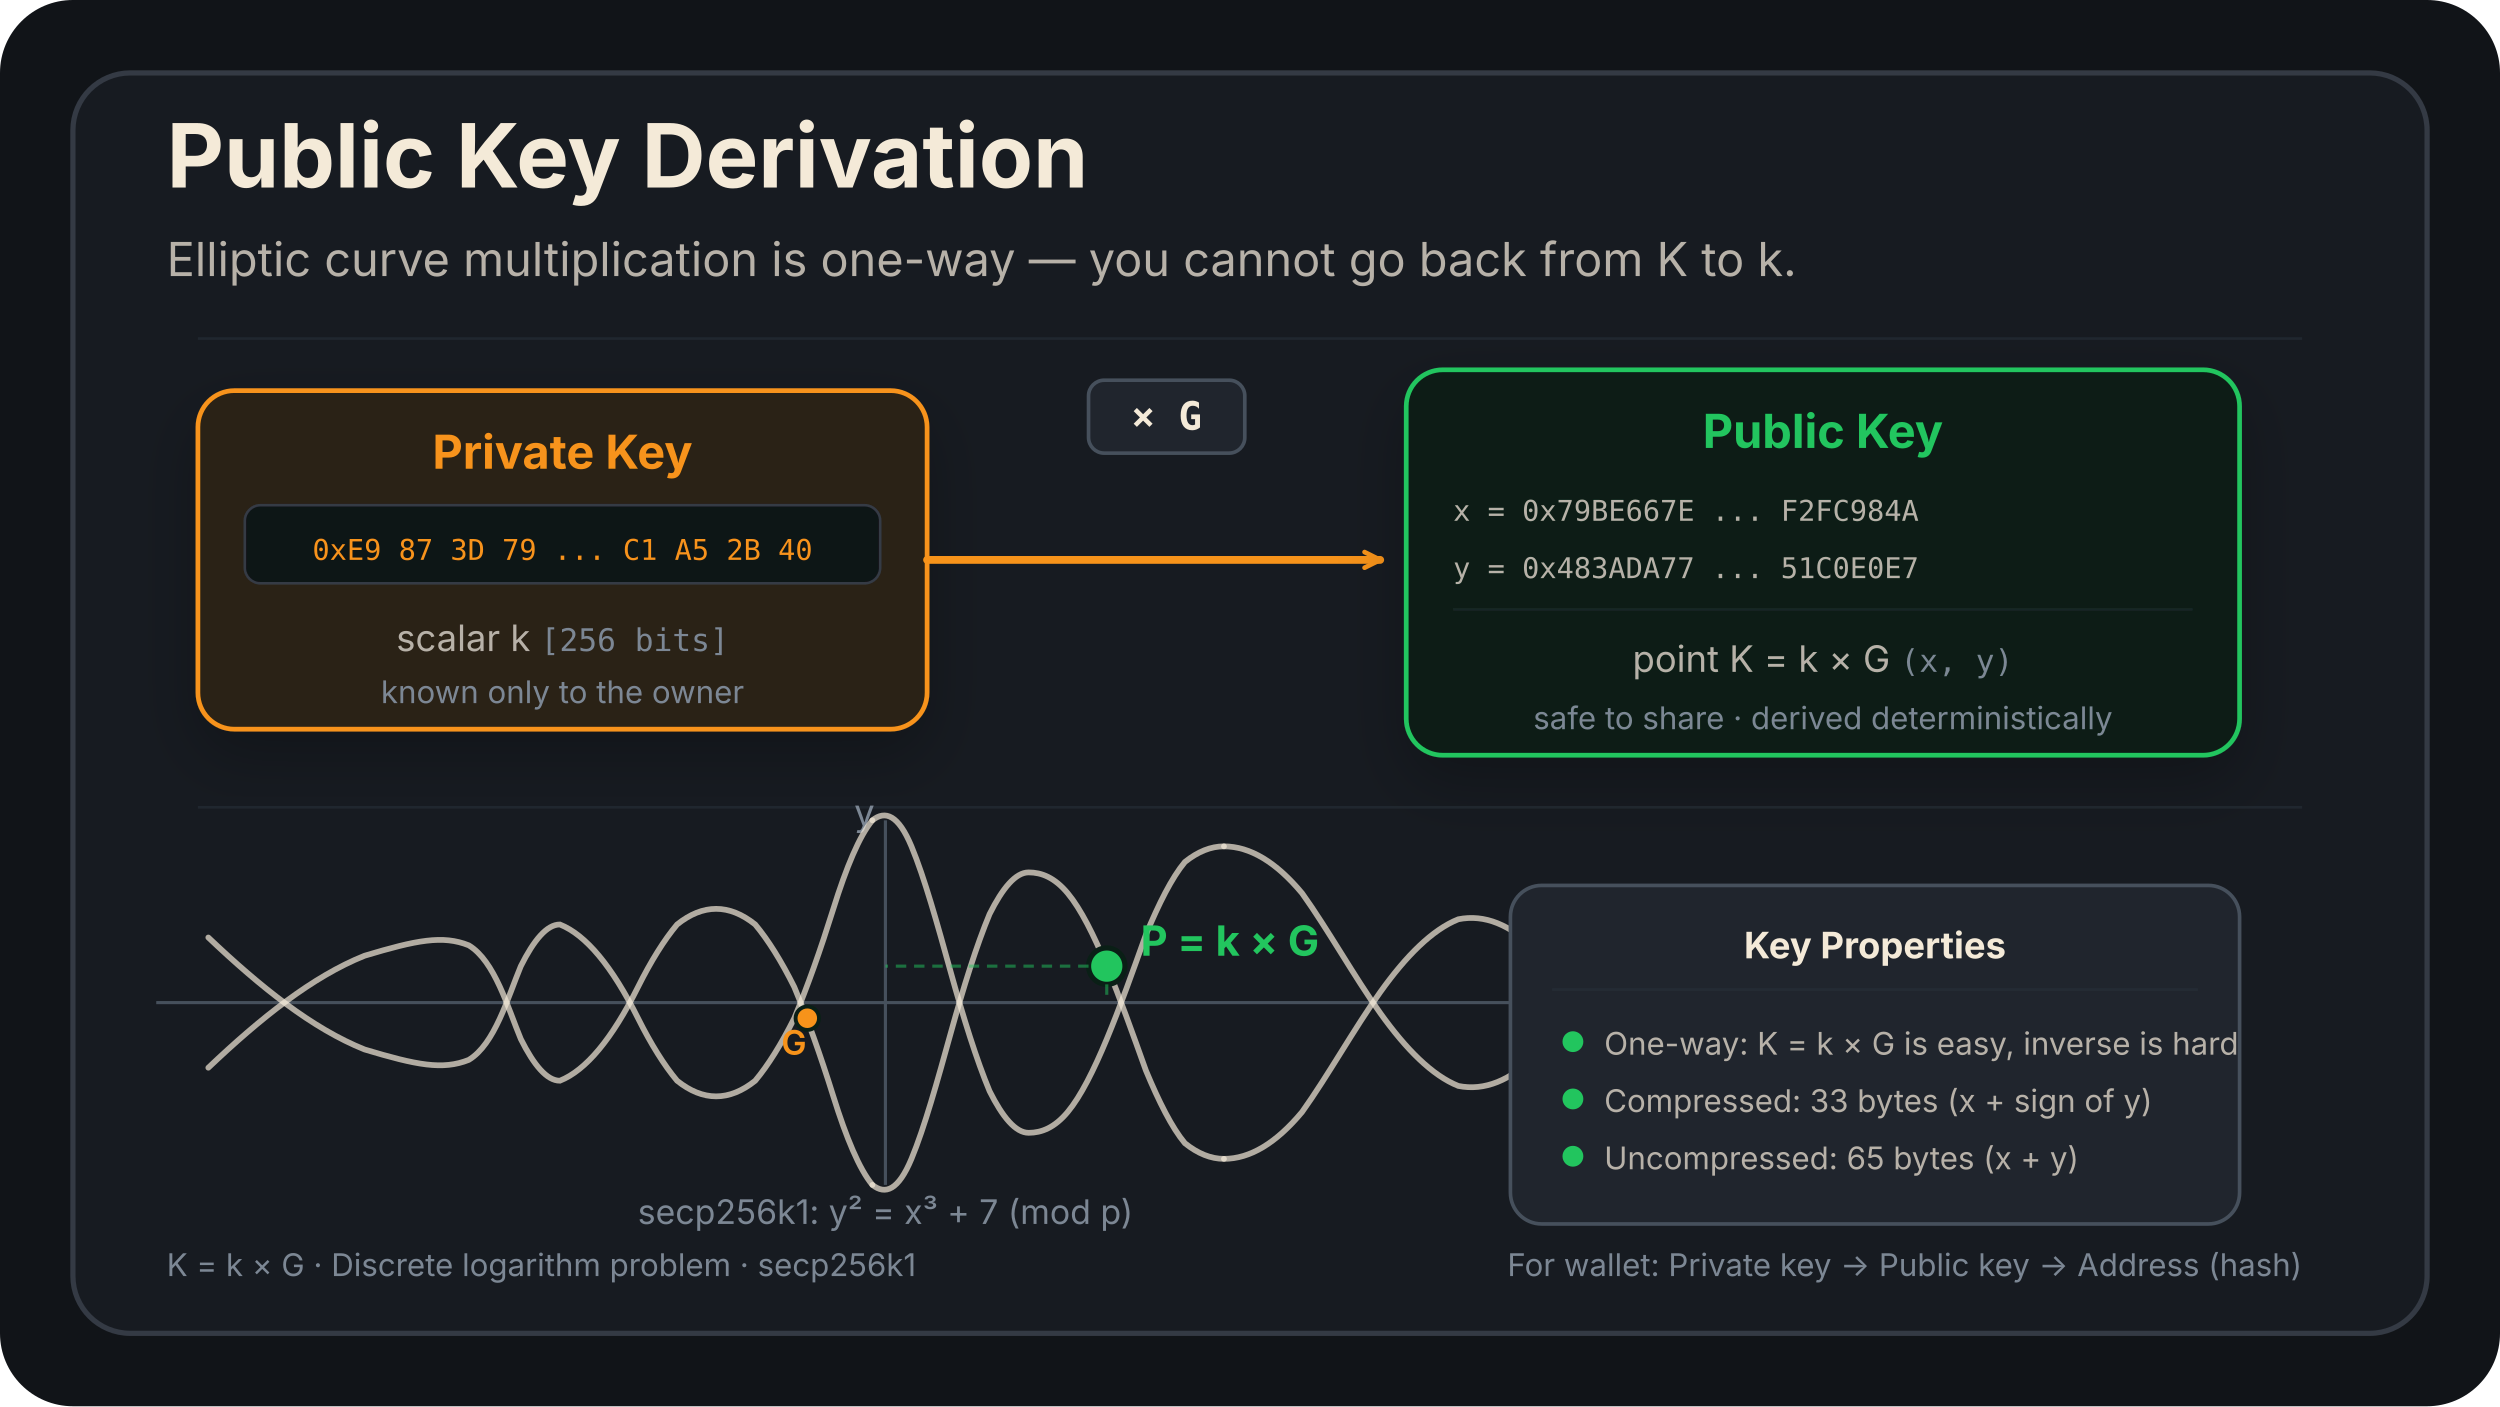
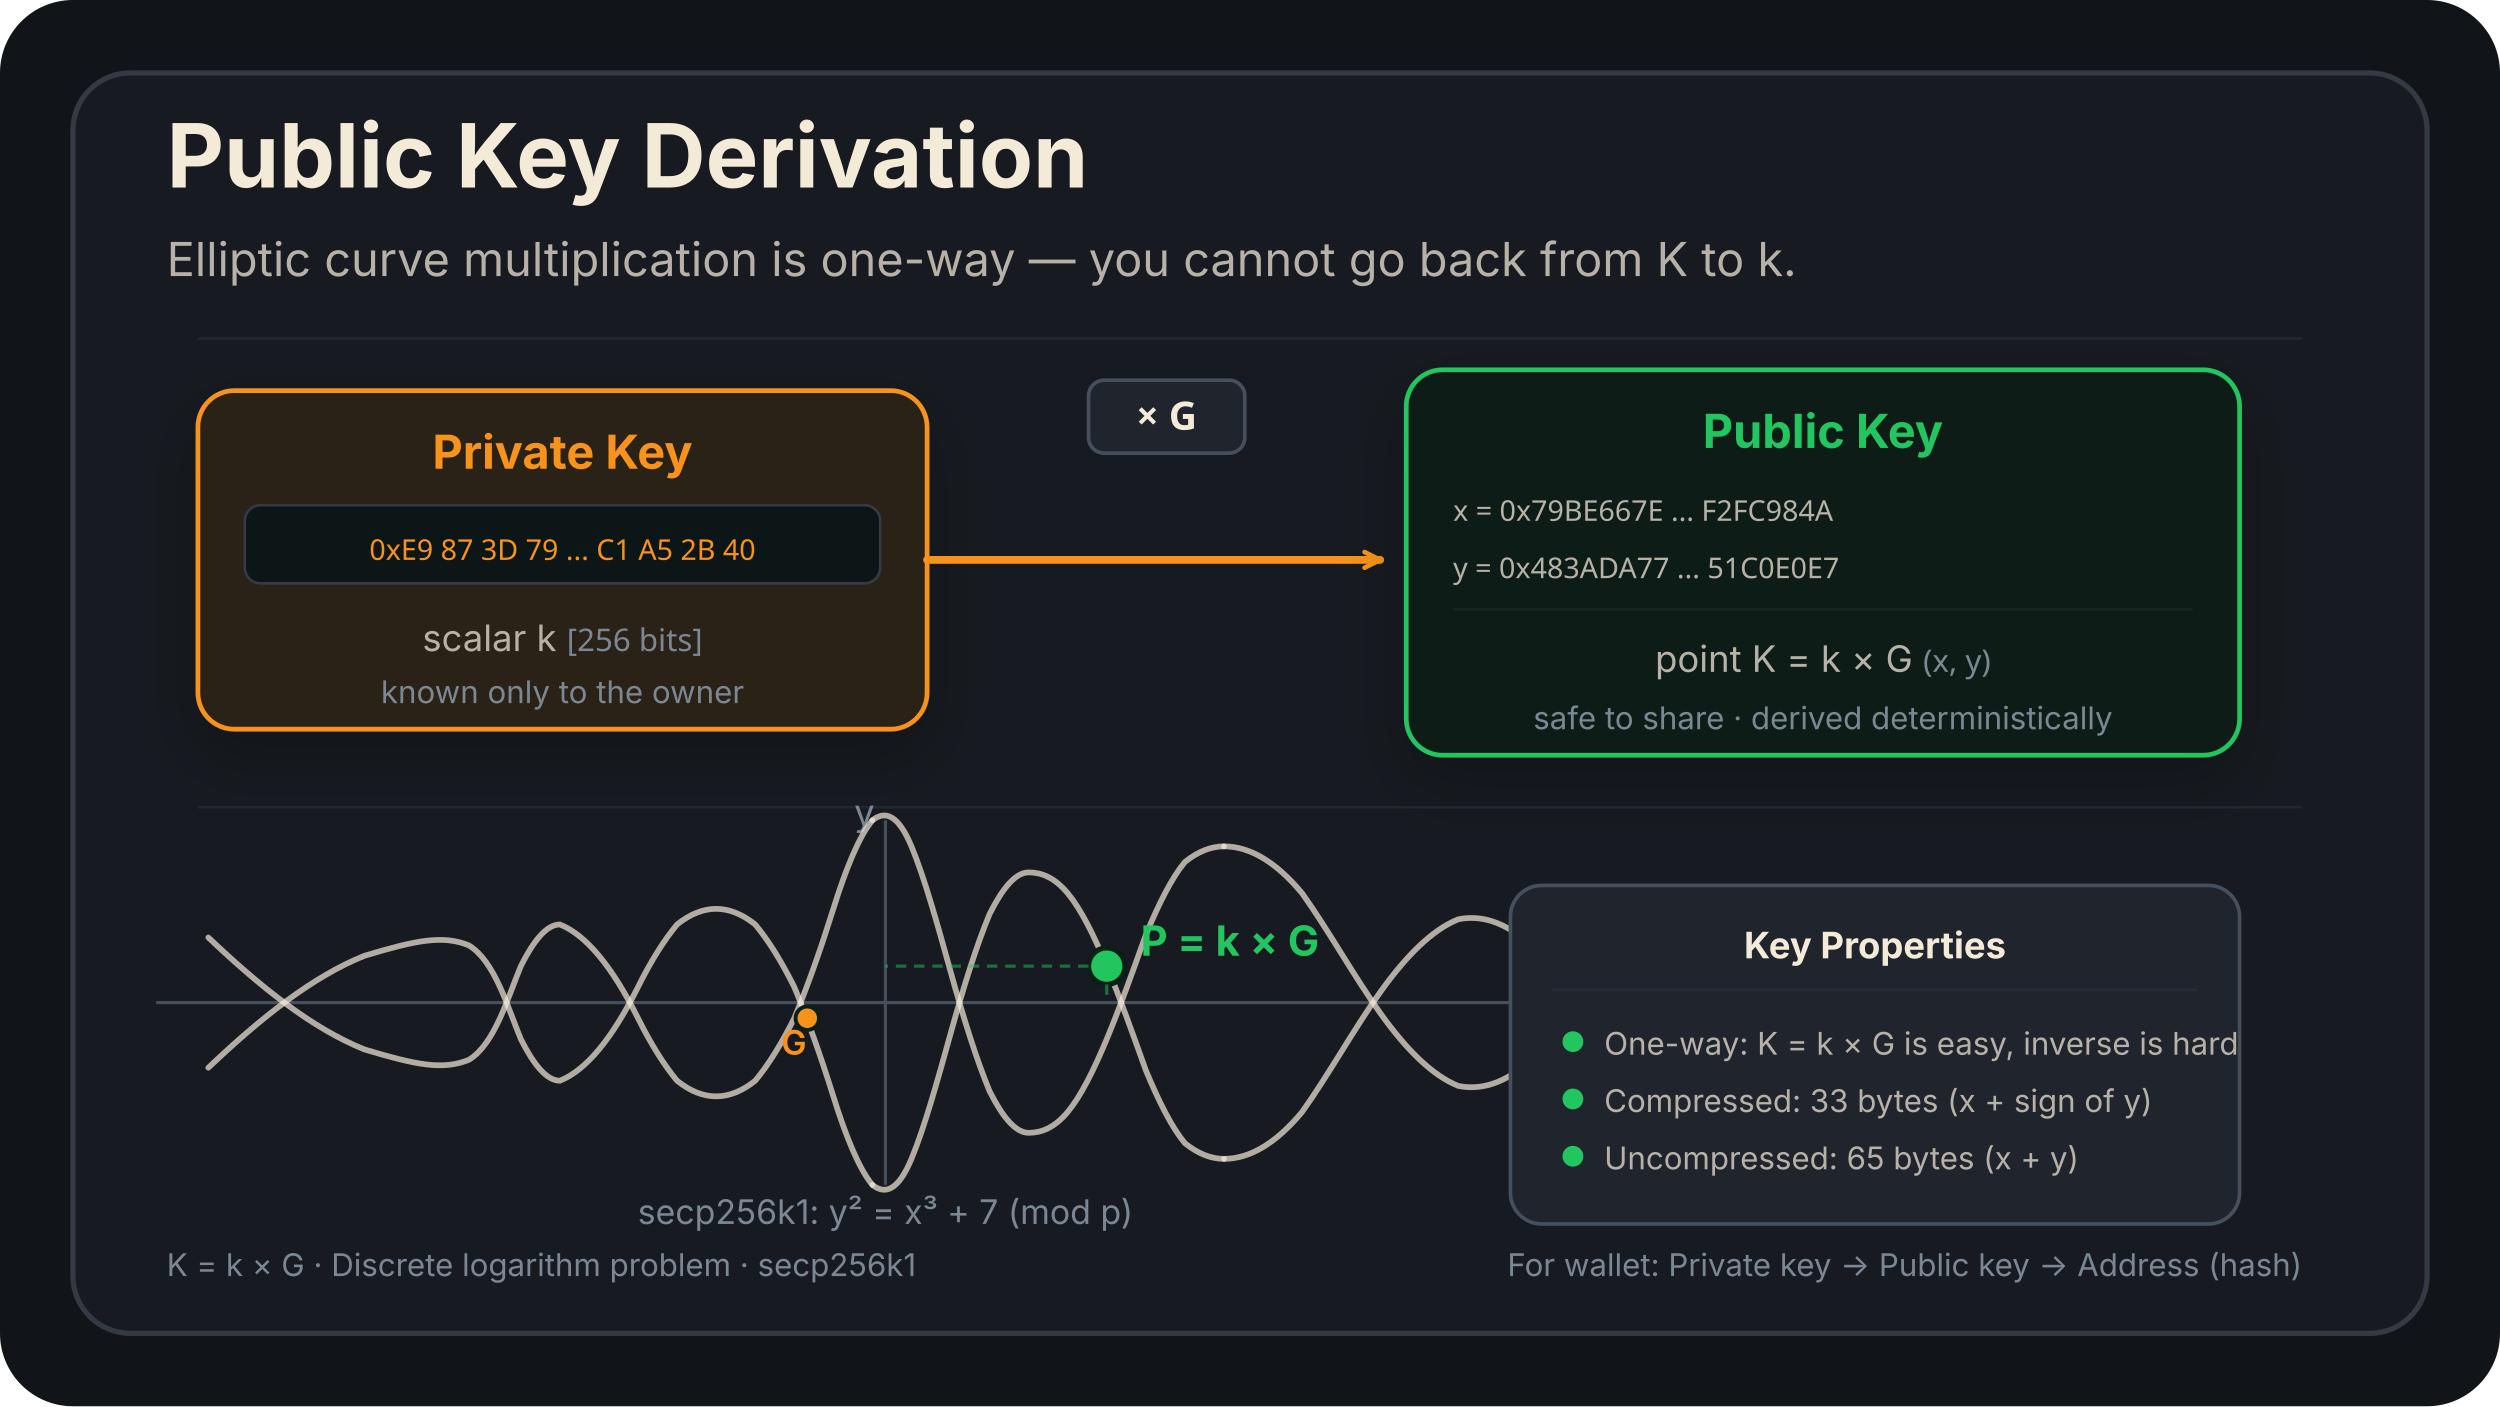
<svg xmlns="http://www.w3.org/2000/svg" width="960" height="540" viewBox="0 0 960 540" fill="none" role="img" aria-labelledby="title desc">
  <defs>
    <marker id="arrow-orange" markerWidth="10" markerHeight="10" refX="8" refY="5" orient="auto" markerUnits="userSpaceOnUse">
      <path d="M2 2L8 5L2 8" fill="none" stroke="#F7931A" stroke-width="1.8" stroke-linecap="round" stroke-linejoin="round" />
    </marker>
    <marker id="arrow-green" markerWidth="10" markerHeight="10" refX="8" refY="5" orient="auto" markerUnits="userSpaceOnUse">
      <path d="M2 2L8 5L2 8" fill="none" stroke="#22C55E" stroke-width="1.8" stroke-linecap="round" stroke-linejoin="round" />
    </marker>
    <marker id="arrow-muted" markerWidth="10" markerHeight="10" refX="8" refY="5" orient="auto" markerUnits="userSpaceOnUse">
      <path d="M2 2L8 5L2 8" fill="none" stroke="#7C8794" stroke-width="1.8" stroke-linecap="round" stroke-linejoin="round" />
    </marker>
    <filter id="soft" x="-20%" y="-20%" width="140%" height="140%">
      <feDropShadow dx="0" dy="10" stdDeviation="12" flood-color="#000000" flood-opacity="0.24" />
    </filter>
  </defs>
  <rect width="960" height="540" rx="28" fill="#111418" />
  <rect x="28" y="28" width="904" height="484" rx="22" fill="#171B21" stroke="#343A44" stroke-width="2" />
-   <text x="64" y="72" fill="#F4EAD8" font-family="Inter, Arial, sans-serif" font-size="34" font-weight="700">Public Key Derivation</text>
-   <text x="64" y="106" fill="#B7B1A8" font-family="Inter, Arial, sans-serif" font-size="18">Elliptic curve multiplication is one-way — you cannot go back from K to k.</text>
+   <text x="64" y="72" fill="#F4EAD8" font-family="Inter" font-size="34" font-weight="700">Public Key Derivation</text>
+   <text x="64" y="106" fill="#B7B1A8" font-family="Inter" font-size="18">Elliptic curve multiplication is one-way — you cannot go back from K to k.</text>
  <line x1="76" y1="130" x2="884" y2="130" stroke="#28313B" stroke-width="1" opacity="0.55" />
  <g filter="url(#soft)">
    <rect x="76" y="150" width="280" height="130" rx="14" fill="#2A2116" stroke="#F7931A" stroke-width="1.8" />
-     <text x="216" y="180" text-anchor="middle" fill="#F7931A" font-family="Inter, Arial, sans-serif" font-size="18" font-weight="700">Private Key</text>
+     <text x="216" y="180" text-anchor="middle" fill="#F7931A" font-family="Inter" font-size="18" font-weight="700">Private Key</text>
    <rect x="94" y="194" width="244" height="30" rx="6" fill="#111418" stroke="#343A44" stroke-width="1" />
-     <text x="216" y="215" text-anchor="middle" fill="#F7931A" font-family="JetBrains Mono, monospace" font-size="11">0xE9 87 3D 79 ... C1 A5 2B 40</text>
-     <text x="216" y="250" text-anchor="middle" fill="#B7B1A8" font-family="Inter, Arial, sans-serif" font-size="14">scalar k <tspan fill="#7C8794" font-family="JetBrains Mono, monospace" font-size="12">[256 bits]</tspan>
+     <text x="216" y="215" text-anchor="middle" fill="#F7931A" font-family="JetBrains Mono" font-size="11">0xE9 87 3D 79 ... C1 A5 2B 40</text>
+     <text x="216" y="250" text-anchor="middle" fill="#B7B1A8" font-family="Inter" font-size="14">scalar k <tspan fill="#7C8794" font-family="JetBrains Mono" font-size="12">[256 bits]</tspan>
    </text>
-     <text x="216" y="270" text-anchor="middle" fill="#7C8794" font-family="Inter, Arial, sans-serif" font-size="12">known only to the owner</text>
+     <text x="216" y="270" text-anchor="middle" fill="#7C8794" font-family="Inter" font-size="12">known only to the owner</text>
  </g>
  <path d="M356 215L530 215" stroke="#F7931A" stroke-width="3" stroke-linecap="round" marker-end="url(#arrow-orange)" />
  <rect x="418" y="146" width="60" height="28" rx="6" fill="#20252D" stroke="#46505C" stroke-width="1.4" />
-   <text x="448" y="165" text-anchor="middle" fill="#F4EAD8" font-family="JetBrains Mono, monospace" font-size="15" font-weight="700">× G</text>
+   <text x="448" y="165" text-anchor="middle" fill="#F4EAD8" font-family="JetBrains Mono" font-size="15" font-weight="700">× G</text>
  <g filter="url(#soft)">
    <rect x="540" y="142" width="320" height="148" rx="14" fill="#0A1F16" stroke="#22C55E" stroke-width="1.8" />
-     <text x="700" y="172" text-anchor="middle" fill="#22C55E" font-family="Inter, Arial, sans-serif" font-size="18" font-weight="700">Public Key</text>
-     <text x="558" y="200" fill="#B7B1A8" font-family="JetBrains Mono, monospace" font-size="11">x = 0x79BE667E ... F2FC984A</text>
-     <text x="558" y="222" fill="#B7B1A8" font-family="JetBrains Mono, monospace" font-size="11">y = 0x483ADA77 ... 51C0E0E7</text>
+     <text x="700" y="172" text-anchor="middle" fill="#22C55E" font-family="Inter" font-size="18" font-weight="700">Public Key</text>
+     <text x="558" y="200" fill="#B7B1A8" font-family="JetBrains Mono" font-size="11">x = 0x79BE667E ... F2FC984A</text>
+     <text x="558" y="222" fill="#B7B1A8" font-family="JetBrains Mono" font-size="11">y = 0x483ADA77 ... 51C0E0E7</text>
    <line x1="558" y1="234" x2="842" y2="234" stroke="#28313B" stroke-width="1" opacity="0.4" />
-     <text x="700" y="258" text-anchor="middle" fill="#B7B1A8" font-family="Inter, Arial, sans-serif" font-size="14">point K = k × G <tspan fill="#7C8794" font-family="JetBrains Mono, monospace" font-size="12">(x, y)</tspan>
+     <text x="700" y="258" text-anchor="middle" fill="#B7B1A8" font-family="Inter" font-size="14">point K = k × G <tspan fill="#7C8794" font-family="JetBrains Mono" font-size="12">(x, y)</tspan>
    </text>
-     <text x="700" y="280" text-anchor="middle" fill="#7C8794" font-family="Inter, Arial, sans-serif" font-size="12">safe to share · derived deterministically</text>
+     <text x="700" y="280" text-anchor="middle" fill="#7C8794" font-family="Inter" font-size="12">safe to share · derived deterministically</text>
  </g>
  <line x1="76" y1="310" x2="884" y2="310" stroke="#28313B" stroke-width="1" opacity="0.55" />
  <g transform="translate(340, 385)">
    <line x1="-280" y1="0" x2="280" y2="0" stroke="#46505C" stroke-width="1.2" />
    <line x1="0" y1="70" x2="0" y2="-70" stroke="#46505C" stroke-width="1.2" />
-     <text x="270" y="16" fill="#7C8794" font-family="Inter, Arial, sans-serif" font-size="14" text-anchor="end">x</text>
-     <text x="-12" y="-68" fill="#7C8794" font-family="Inter, Arial, sans-serif" font-size="14">y</text>
+     <text x="270" y="16" fill="#7C8794" font-family="Inter" font-size="14" text-anchor="end">x</text>
+     <text x="-12" y="-68" fill="#7C8794" font-family="Inter" font-size="14">y</text>
    <path d="M-260,25 C-240,6 -220,-10 -200,-18 C-180,-24 -170,-26 -160,-22 C-150,-16 -145,2 -140,14 C-135,24 -130,30 -125,30 C-120,28 -115,24 -110,18 C-105,12 -100,4 -95,-6 C-90,-16 -85,-24 -80,-30 C-75,-34 -70,-36 -65,-36 C-60,-36 -55,-34 -50,-30 C-45,-24 -40,-16 -35,-6 C-30,6 -25,20 -20,36 C-15,52 -10,64 -5,70" fill="none" stroke="#F4EAD8" stroke-width="2.2" stroke-linecap="round" opacity="0.7" />
    <path d="M-5,70 C0,74 5,72 10,60 C15,48 20,30 25,12 C30,-6 35,-22 40,-34 C45,-44 50,-50 55,-50 C60,-50 65,-48 70,-42 C75,-36 80,-26 85,-14 C90,-2 95,12 100,26 C105,38 110,48 115,54 C120,58 125,60 130,60" fill="none" stroke="#F4EAD8" stroke-width="2.2" stroke-linecap="round" opacity="0.7" />
    <path d="M130,60 C140,60 150,54 160,42 C170,28 180,10 190,-4 C200,-18 210,-28 220,-32 C230,-34 240,-30 250,-20 C255,-14 258,-8 260,0" fill="none" stroke="#F4EAD8" stroke-width="2.2" stroke-linecap="round" opacity="0.7" />
    <path d="M-260,-25 C-240,-6 -220,10 -200,18 C-180,24 -170,26 -160,22 C-150,16 -145,-2 -140,-14 C-135,-24 -130,-30 -125,-30 C-120,-28 -115,-24 -110,-18 C-105,-12 -100,-4 -95,6 C-90,16 -85,24 -80,30 C-75,34 -70,36 -65,36 C-60,36 -55,34 -50,30 C-45,24 -40,16 -35,6 C-30,-6 -25,-20 -20,-36 C-15,-52 -10,-64 -5,-70" fill="none" stroke="#F4EAD8" stroke-width="2.2" stroke-linecap="round" opacity="0.7" />
    <path d="M-5,-70 C0,-74 5,-72 10,-60 C15,-48 20,-30 25,-12 C30,6 35,22 40,34 C45,44 50,50 55,50 C60,50 65,48 70,42 C75,36 80,26 85,14 C90,2 95,-12 100,-26 C105,-38 110,-48 115,-54 C120,-58 125,-60 130,-60" fill="none" stroke="#F4EAD8" stroke-width="2.2" stroke-linecap="round" opacity="0.7" />
    <path d="M130,-60 C140,-60 150,-54 160,-42 C170,-28 180,-10 190,4 C200,18 210,28 220,32 C230,34 240,30 250,20 C255,14 258,8 260,0" fill="none" stroke="#F4EAD8" stroke-width="2.2" stroke-linecap="round" opacity="0.7" />
    <circle cx="85" cy="-14" r="7" fill="#22C55E" stroke="#0A1F16" stroke-width="2" />
    <circle cx="85" cy="-14" r="3" fill="#22C55E" />
    <line x1="85" y1="-14" x2="85" y2="0" stroke="#22C55E" stroke-width="1.2" stroke-dasharray="4 3" opacity="0.5" />
    <line x1="85" y1="-14" x2="0" y2="-14" stroke="#22C55E" stroke-width="1.2" stroke-dasharray="4 3" opacity="0.5" />
-     <text x="98" y="-18" fill="#22C55E" font-family="Inter, Arial, sans-serif" font-size="16" font-weight="700">P = k × G</text>
+     <text x="98" y="-18" fill="#22C55E" font-family="Inter" font-size="16" font-weight="700">P = k × G</text>
    <circle cx="-30" cy="6" r="4.5" fill="#F7931A" stroke="#0A1F16" stroke-width="1.5" />
-     <text x="-40" y="20" fill="#F7931A" font-family="Inter, Arial, sans-serif" font-size="13" font-weight="600">G</text>
-     <text x="0" y="85" text-anchor="middle" fill="#7C8794" font-family="Inter, Arial, sans-serif" font-size="13">secp256k1: y² = x³ + 7  (mod p)</text>
+     <text x="-40" y="20" fill="#F7931A" font-family="Inter" font-size="13" font-weight="600">G</text>
+     <text x="0" y="85" text-anchor="middle" fill="#7C8794" font-family="Inter" font-size="13">secp256k1: y² = x³ + 7  (mod p)</text>
  </g>
  <g transform="translate(580, 340)">
    <rect x="0" y="0" width="280" height="130" rx="12" fill="#20252D" stroke="#46505C" stroke-width="1.4" />
-     <text x="140" y="28" text-anchor="middle" fill="#F4EAD8" font-family="Inter, Arial, sans-serif" font-size="14" font-weight="700">Key Properties</text>
+     <text x="140" y="28" text-anchor="middle" fill="#F4EAD8" font-family="Inter" font-size="14" font-weight="700">Key Properties</text>
    <line x1="16" y1="40" x2="264" y2="40" stroke="#28313B" stroke-width="1" opacity="0.5" />
    <circle cx="24" cy="60" r="4" fill="#22C55E" />
-     <text x="36" y="65" fill="#B7B1A8" font-family="Inter, Arial, sans-serif" font-size="12">One-way: K = k × G is easy, inverse is hard</text>
+     <text x="36" y="65" fill="#B7B1A8" font-family="Inter" font-size="12">One-way: K = k × G is easy, inverse is hard</text>
    <circle cx="24" cy="82" r="4" fill="#22C55E" />
-     <text x="36" y="87" fill="#B7B1A8" font-family="Inter, Arial, sans-serif" font-size="12">Compressed: 33 bytes (x + sign of y)</text>
+     <text x="36" y="87" fill="#B7B1A8" font-family="Inter" font-size="12">Compressed: 33 bytes (x + sign of y)</text>
    <circle cx="24" cy="104" r="4" fill="#22C55E" />
-     <text x="36" y="109" fill="#B7B1A8" font-family="Inter, Arial, sans-serif" font-size="12">Uncompressed: 65 bytes (x + y)</text>
+     <text x="36" y="109" fill="#B7B1A8" font-family="Inter" font-size="12">Uncompressed: 65 bytes (x + y)</text>
  </g>
-   <text x="64" y="490" fill="#7C8794" font-family="Inter, Arial, sans-serif" font-size="12">K = k × G  ·  Discrete logarithm problem  ·  secp256k1</text>
-   <text x="884" y="490" text-anchor="end" fill="#7C8794" font-family="Inter, Arial, sans-serif" font-size="12">For wallet: Private key → Public key → Address (hash)</text>
+   <text x="64" y="490" fill="#7C8794" font-family="Inter" font-size="12">K = k × G  ·  Discrete logarithm problem  ·  secp256k1</text>
+   <text x="884" y="490" text-anchor="end" fill="#7C8794" font-family="Inter" font-size="12">For wallet: Private key → Public key → Address (hash)</text>
</svg>
